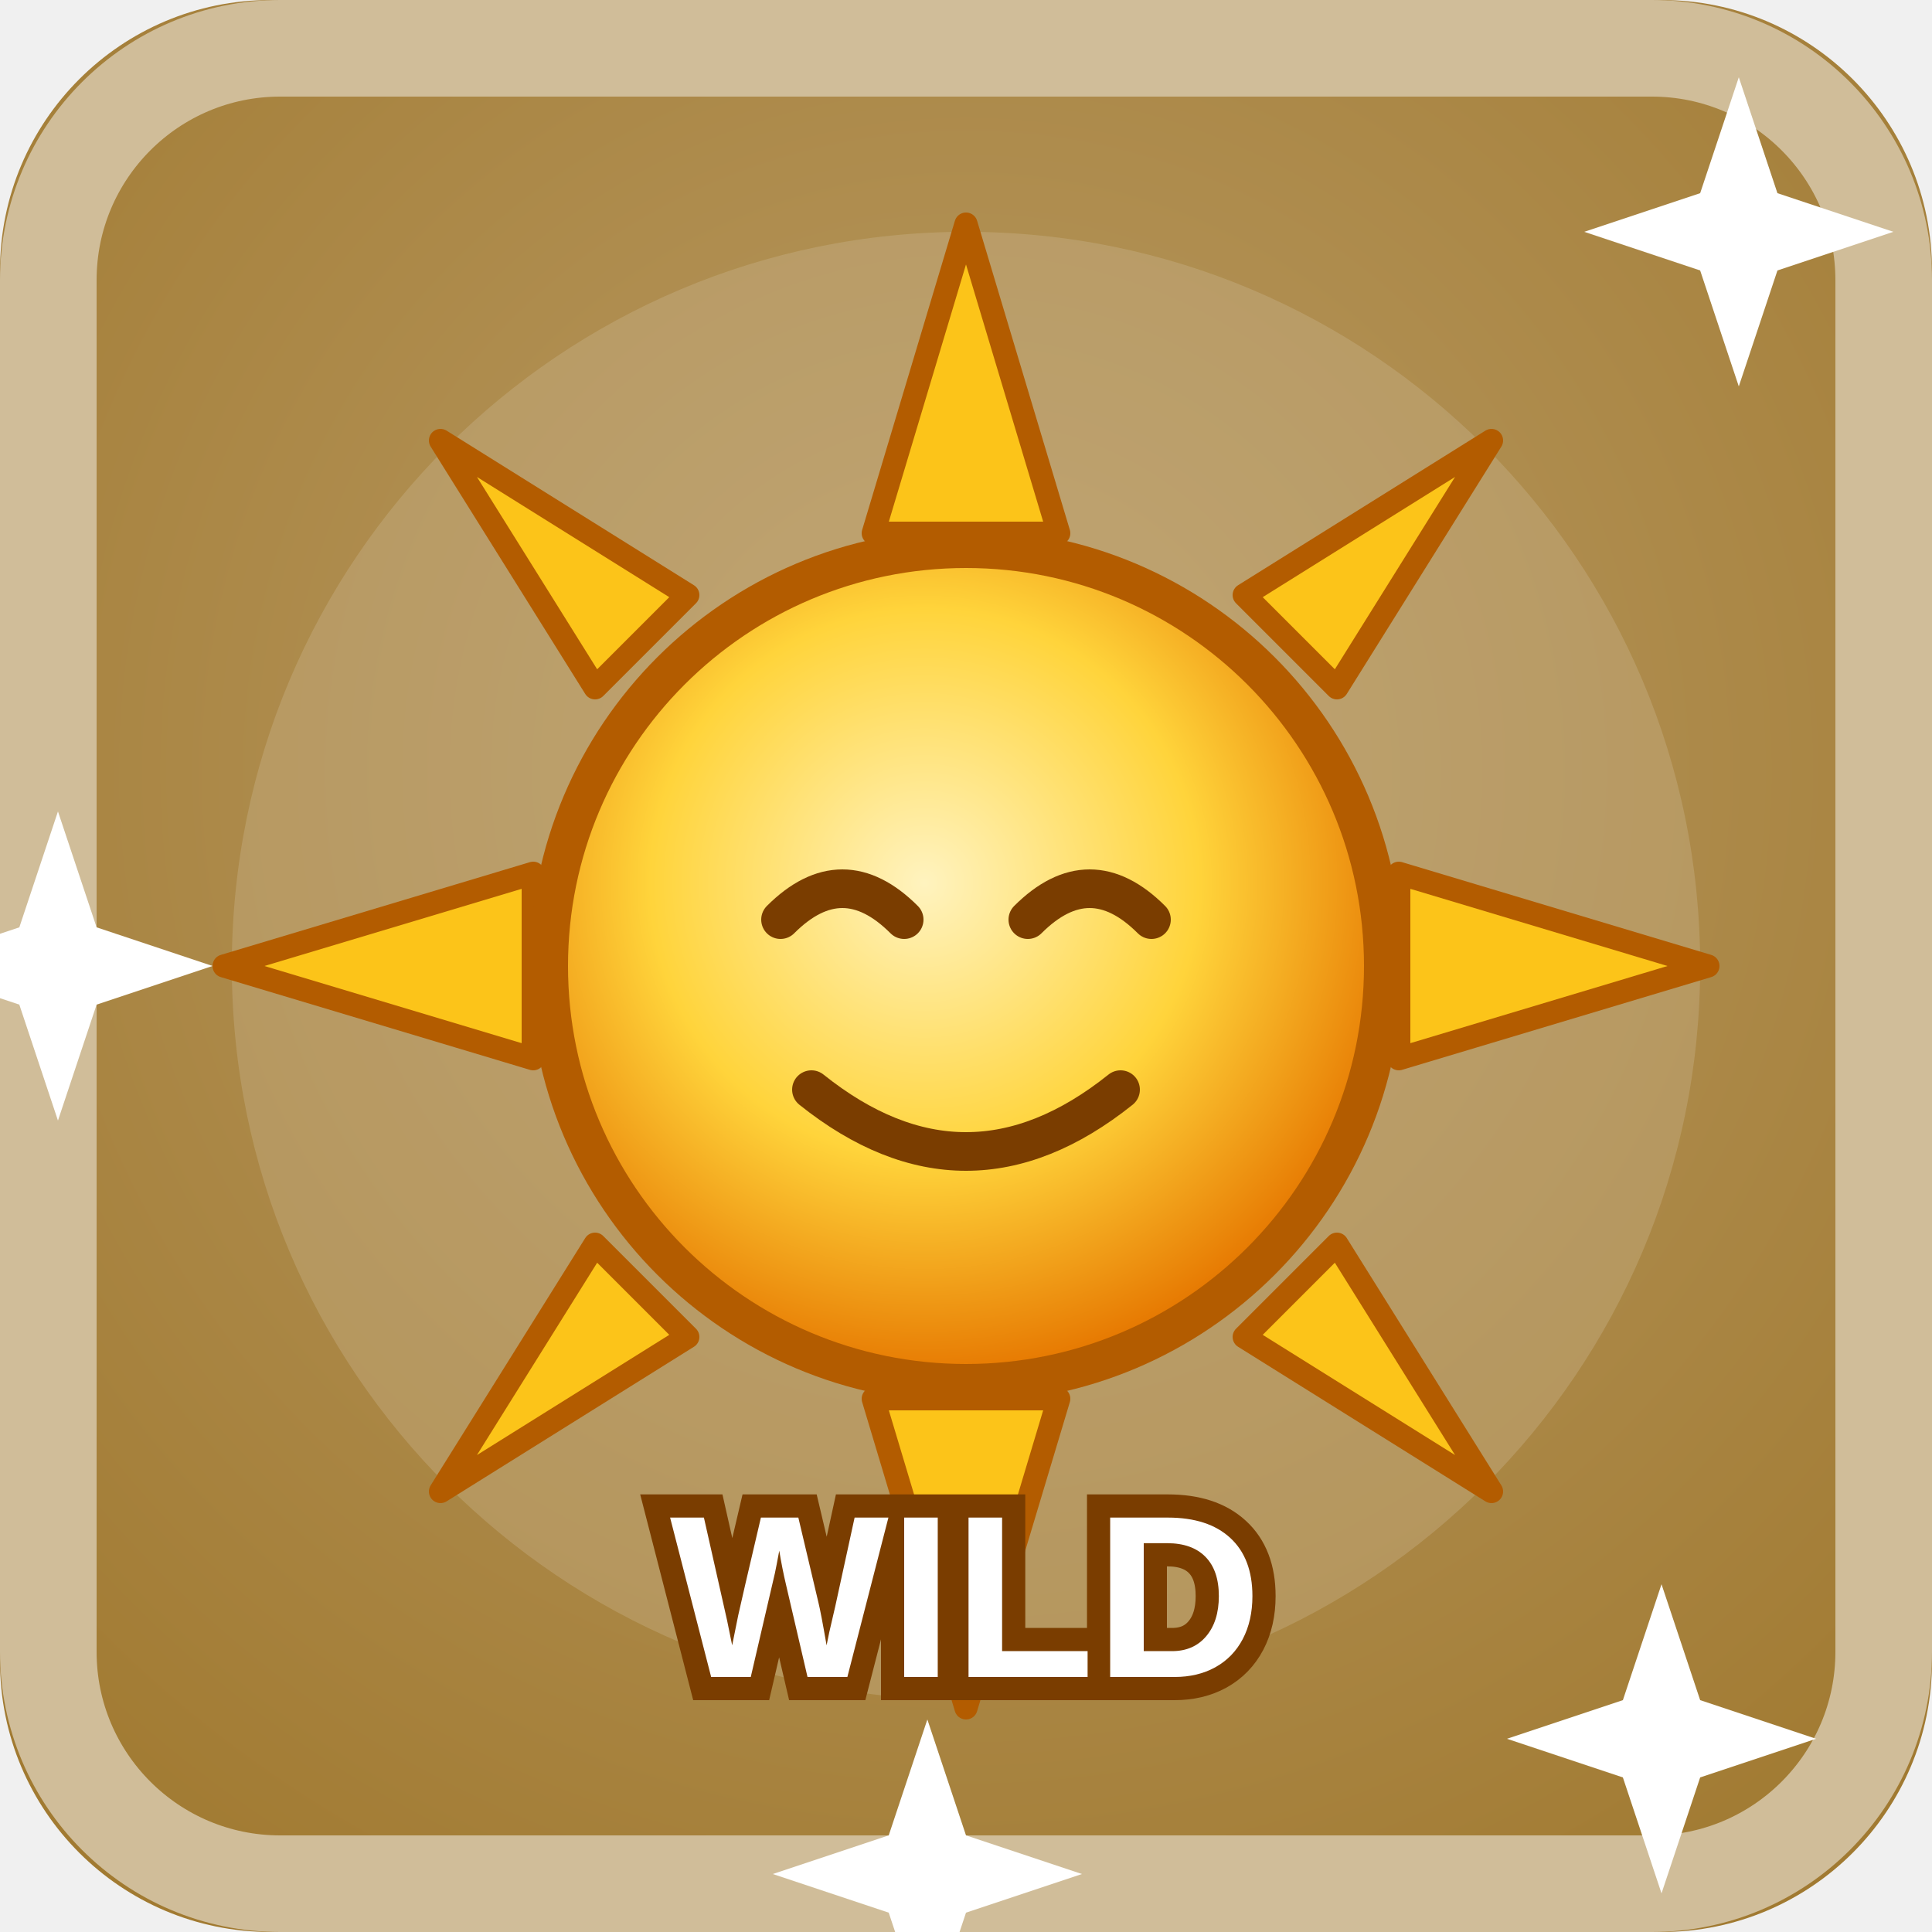
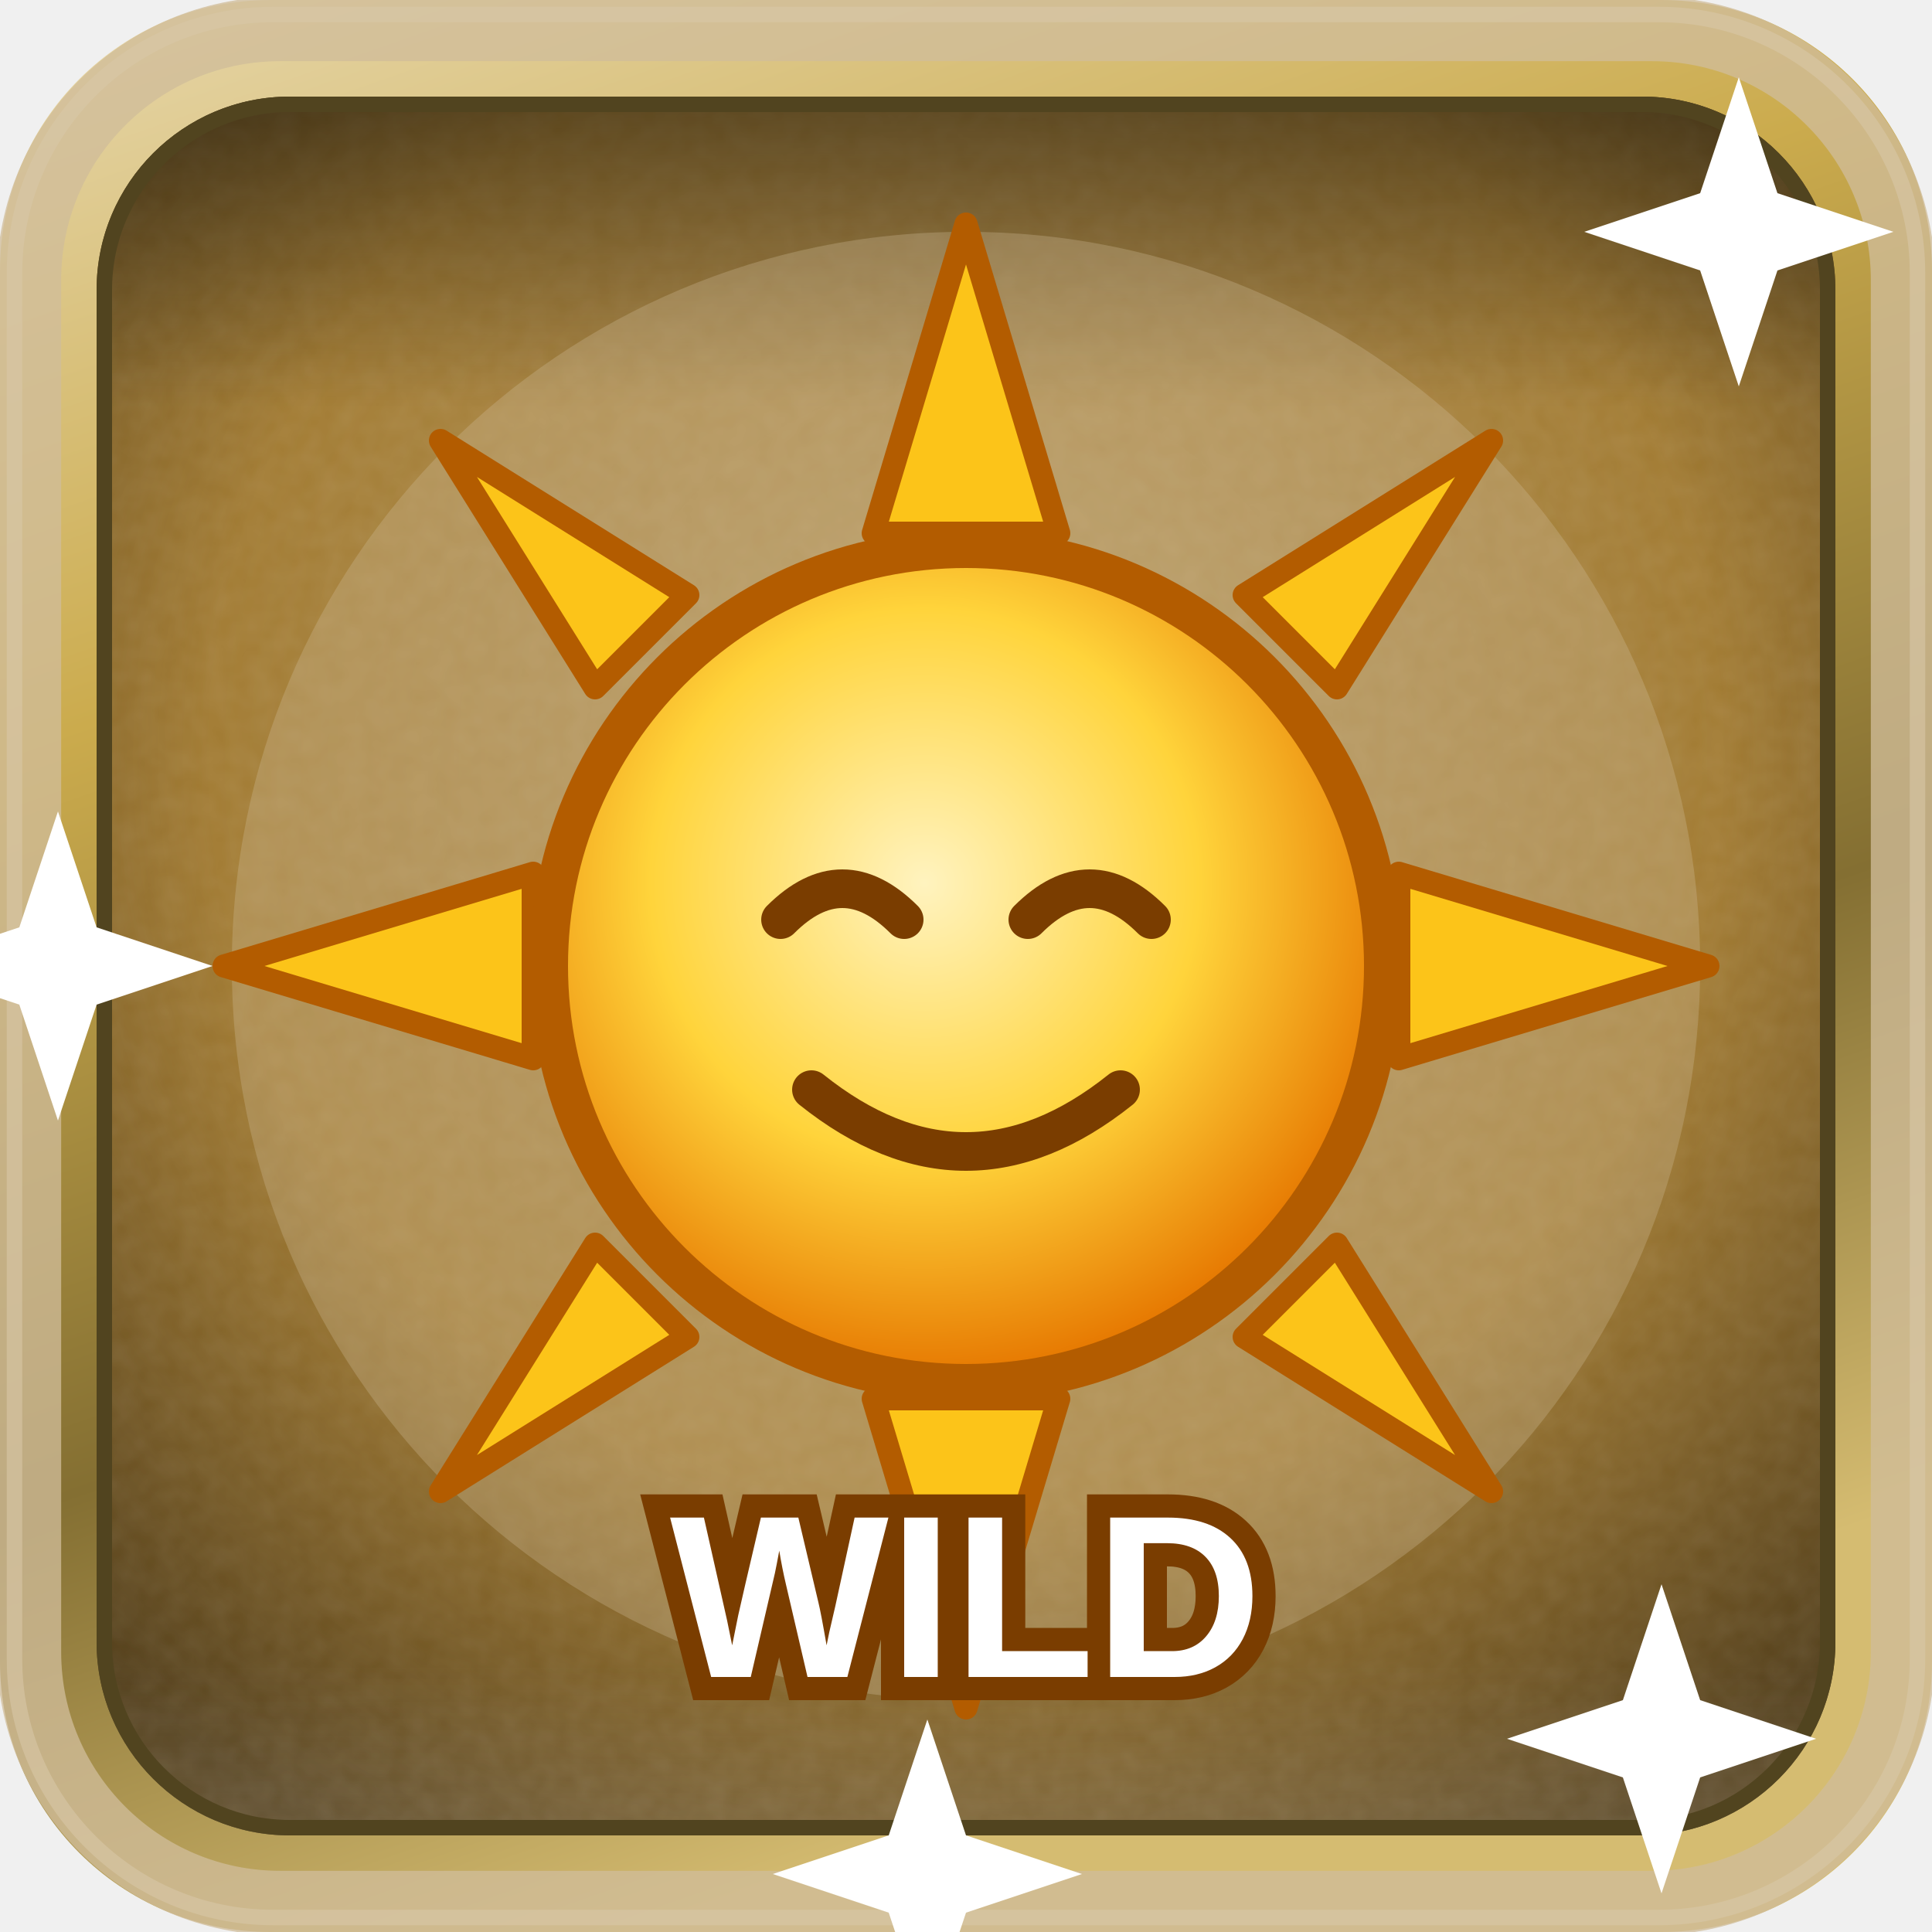
<svg xmlns="http://www.w3.org/2000/svg" width="320" height="320" viewBox="0 0 100 100">
  <defs>
-     <radialGradient id="t" cx="50%" cy="40%" r="70%">
-       <stop offset="0" stop-color="#b99b65" />
-       <stop offset="1" stop-color="#a17a31" />
+     <linearGradient id="cornice" x1="0" y1="0" x2="0.35" y2="1">
+       <stop offset="0" stop-color="#e8d9af" />
+       <stop offset="0.35" stop-color="#cbab4d" />
+       <stop offset="0.7" stop-color="#846f32" />
+       <stop offset="1" stop-color="#d5bc71" />
+     </linearGradient>
+     <radialGradient id="pannello" cx="50%" cy="38%" r="72%">
+       <stop offset="0" stop-color="#b6975e" />
+       <stop offset="0.6" stop-color="#a17a31" />
+       <stop offset="1" stop-color="#513d19" />
    </radialGradient>
+     <linearGradient id="ombra" x1="0" y1="0" x2="0" y2="1">
+       <stop offset="0" stop-color="#000" stop-opacity="0.45" />
+       <stop offset="0.18" stop-color="#000" stop-opacity="0" />
+       <stop offset="0.9" stop-color="#fff" stop-opacity="0" />
+       <stop offset="1" stop-color="#fff" stop-opacity="0.12" />
+     </linearGradient>
+     <filter id="grana" x="0" y="0" width="100%" height="100%">
+       <feTurbulence type="fractalNoise" baseFrequency="0.85" numOctaves="2" seed="2" />
+       <feColorMatrix values="0 0 0 0 1  0 0 0 0 1  0 0 0 0 1  0 0 0 0.09 0" />
+       <feComposite in2="SourceGraphic" operator="in" />
+     </filter>
  </defs>
-   <rect width="100" height="100" rx="14" fill="url(#t)" />
-   <rect x="2.5" y="2.5" width="95" height="95" rx="12" fill="none" stroke="#d0bd99" stroke-width="5" />
+   <rect width="100" height="100" rx="14" fill="url(#cornice)" />
+   <rect x="0.75" y="0.75" width="98.5" height="98.5" rx="13.4" fill="none" stroke="#f2ead3" stroke-width="0.8" opacity="0.6" />
+   <rect x="5" y="5" width="90" height="90" rx="10" fill="url(#pannello)" />
+   <rect x="5" y="5" width="90" height="90" rx="10" fill="#fff" filter="url(#grana)" />
+   <rect x="5" y="5" width="90" height="90" rx="10" fill="url(#ombra)" />
+   <rect x="5.4" y="5.4" width="89.2" height="89.2" rx="9.6" fill="none" stroke="#51441f" stroke-width="0.8" />
+   <rect x="1.5" y="1.5" width="97" height="97" rx="13" fill="none" stroke="#d0bd99" stroke-width="3.333" opacity="0.767" />
  <circle cx="50" cy="50" r="38" fill="#d0bd99" opacity="0.313" />
  <svg x="10" y="10" width="80" height="80" viewBox="0 0 100 100" preserveAspectRatio="xMidYMid meet">
    <defs>
      <radialGradient id="sole-disc" cx="45%" cy="40%" r="60%">
        <stop offset="0" stop-color="#fff3bf" />
        <stop offset="0.55" stop-color="#ffd43b" />
        <stop offset="1" stop-color="#e67700" />
      </radialGradient>
    </defs>
    <g fill="#fcc419" stroke="#b35c00" stroke-width="1.5" stroke-linejoin="round">
      <path d="M50 2 L56 22 L44 22 Z" />
      <path d="M50 98 L44 78 L56 78 Z" />
      <path d="M2 50 L22 44 L22 56 Z" />
      <path d="M98 50 L78 56 L78 44 Z" />
      <path d="M16 16 L32 26 L26 32 Z" />
      <path d="M84 84 L68 74 L74 68 Z" />
      <path d="M84 16 L74 32 L68 26 Z" />
      <path d="M16 84 L26 68 L32 74 Z" />
    </g>
    <circle cx="50" cy="50" r="27" fill="url(#sole-disc)" stroke="#b35c00" stroke-width="2.5" />
    <path d="M38 47 Q42 43 46 47 M54 47 Q58 43 62 47" fill="none" stroke="#7a3d00" stroke-width="2.5" stroke-linecap="round" />
    <path d="M40 58 Q50 66 60 58" fill="none" stroke="#7a3d00" stroke-width="2.5" stroke-linecap="round" />
    <text x="50" y="96" text-anchor="middle" font-family="Arial, Helvetica, sans-serif" font-weight="900" font-size="15" fill="#ffffff" stroke="#7a3d00" stroke-width="3" paint-order="stroke">WILD</text>
  </svg>
  <path d="M90 4L92 10L98 12L92 14L90 20L88 14L82 12L88 10Z" fill="#ffffff" />
  <path d="M86 82L88 88L94 90L88 92L86 98L84 92L78 90L84 88Z" fill="#ffffff" />
  <path d="M3 42L5 48L11 50L5 52L3 58L1 52L-5 50L1 48Z" fill="#ffffff" />
  <path d="M48 89L50 95L56 97L50 99L48 105L46 99L40 97L46 95Z" fill="#ffffff" />
</svg>
